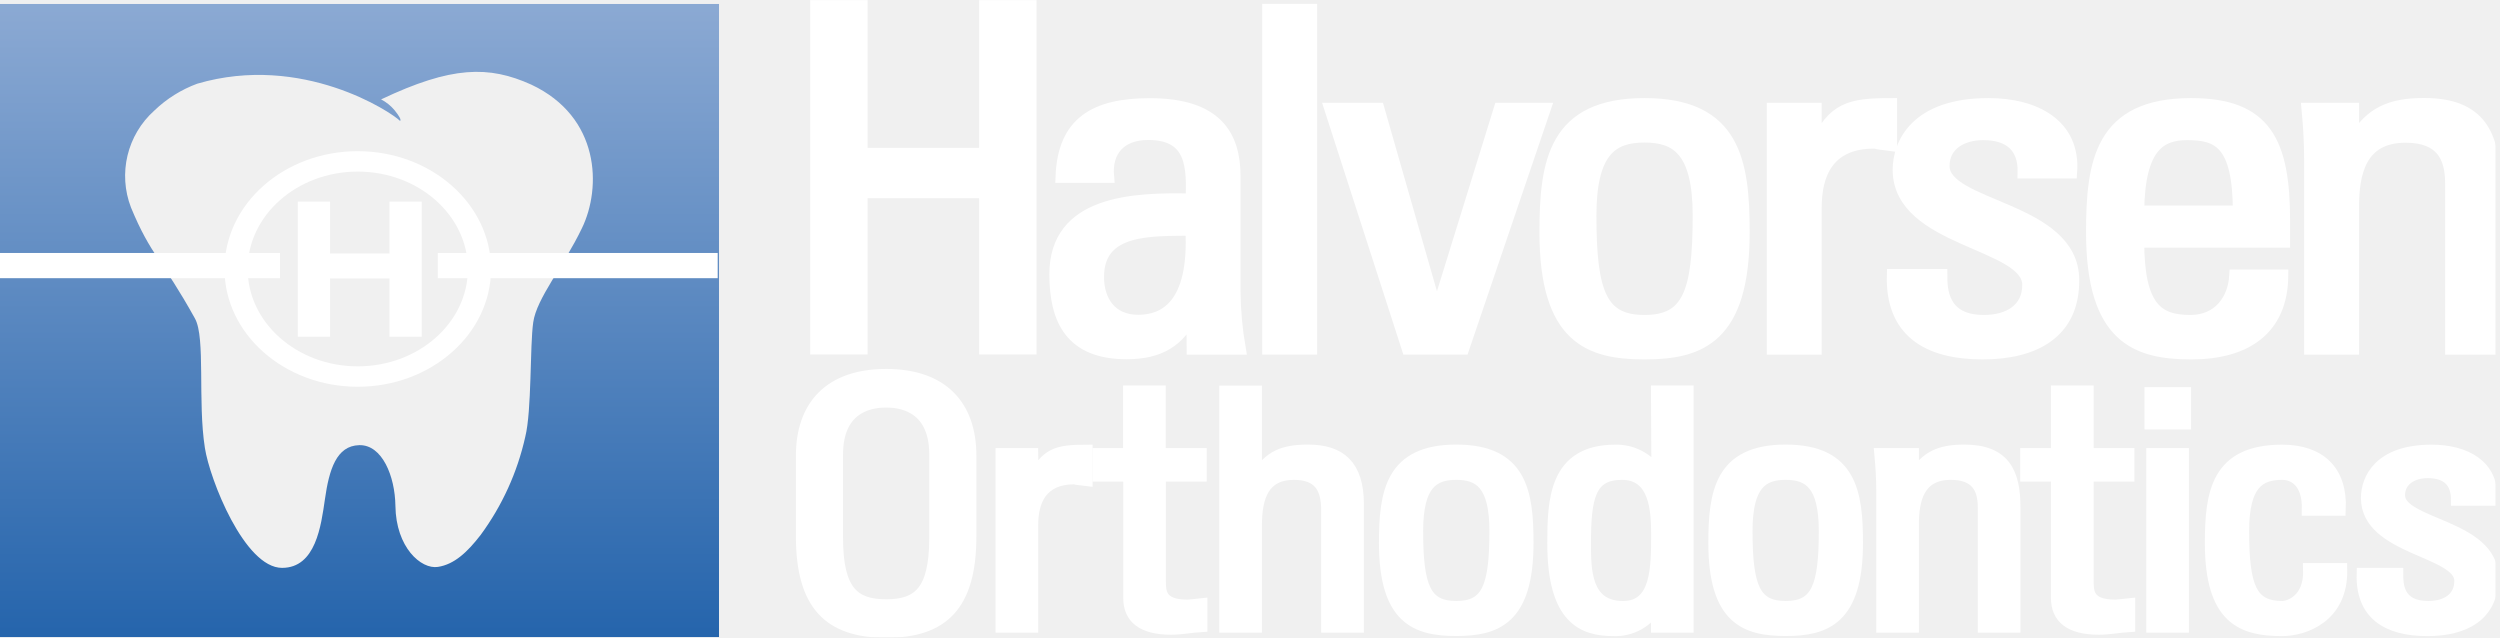
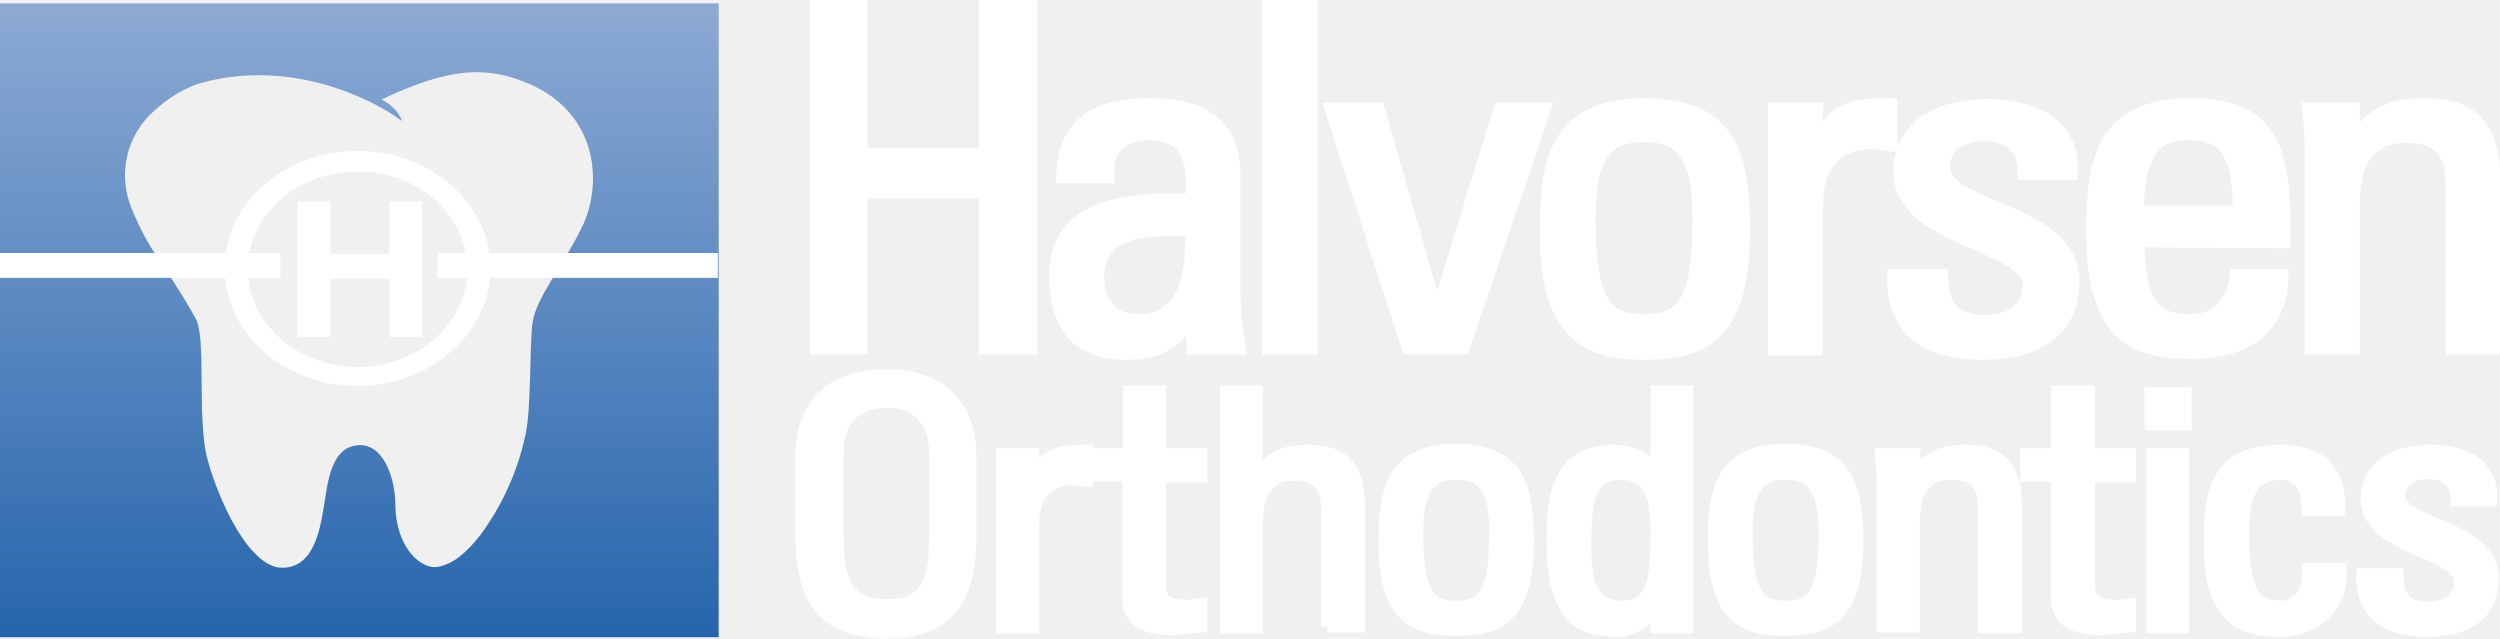
- <svg xmlns="http://www.w3.org/2000/svg" id="a2299364-5c2c-45b1-95d3-01273c0437c6" data-name="Layer 1" viewBox="0 0 291.53 74.38">
-   <defs>
-     <mask id="06f6e6a2-b774-43cf-9c7c-28553ac8106f" x="0" y="0.44" width="83.85" height="73.86" maskUnits="userSpaceOnUse">
-       <g transform="translate(0 -0.69)">
-         <g id="1cd91d1d-5b3a-4a95-84bd-c362534a59e0" data-name="mask-2">
-           <polygon id="045c3639-b008-42ed-990f-b34b9915f9fe" data-name="path-1" points="0 1.14 83.85 1.14 83.85 75 0 75 0 1.14" style="fill:#fff" />
-         </g>
-       </g>
-     </mask>
-     <linearGradient id="4abfc96e-816a-4d7f-9b98-4a4784770d82" x1="-803.79" y1="571.23" x2="-803.79" y2="570.19" gradientTransform="matrix(83.85, 0, 0, -73.86, 67436.88, 42193.01)" gradientUnits="userSpaceOnUse">
-       <stop offset="0" stop-color="#8ba9d3" />
-       <stop offset="1" stop-color="#2061aa" />
-     </linearGradient>
-     <mask id="d30e0fa6-35d9-4691-8696-8c79cc06623b" x="0" y="0.44" width="290.99" height="73.86" maskUnits="userSpaceOnUse">
-       <g transform="translate(0 -0.69)">
-         <g id="81ff1253-927a-4fb0-86bc-0d33787de3ee" data-name="mask-5">
-           <polygon id="d2c6e5c0-51b1-4116-8abf-0ce0ea17abd6" data-name="path-4" points="0 75 291 75 291 1.14 0 1.14 0 75" style="fill:#fff" />
-         </g>
-       </g>
-     </mask>
-     <mask id="5d25a08d-7f48-44b9-8f4a-a61c52bb0356" x="0" y="0" width="290.99" height="74.31" maskUnits="userSpaceOnUse">
-       <g transform="translate(0 -0.69)">
-         <g id="5efabad5-458c-4fb4-84b5-fb34a0bbfe94" data-name="mask-5">
-           <polygon id="e6bf9cac-762d-4601-91d1-ecf6d60073a6" data-name="path-4" points="0 75 291 75 291 1.14 0 1.14 0 75" style="fill:#fff" />
-         </g>
-       </g>
-     </mask>
-     <mask id="a41869b2-c48b-43f8-b60f-c0cc8933c41f" x="0" y="0.44" width="291.53" height="73.86" maskUnits="userSpaceOnUse">
-       <g transform="translate(0 -0.69)">
-         <g id="83744a10-057b-4749-b33a-fa4dc9c127d5" data-name="mask-5">
-           <polygon id="2c371df1-28a6-400f-85d0-78a06e90f2b2" data-name="path-4" points="0 75 291 75 291 1.14 0 1.14 0 75" style="fill:#fff" />
-         </g>
-       </g>
-     </mask>
-     <mask id="03bfa911-9172-4e1d-816c-2a14d62def7d" x="0" y="0.44" width="290.99" height="73.93" maskUnits="userSpaceOnUse">
-       <g transform="translate(0 -0.69)">
-         <g id="9cdedf2c-53c8-4d0a-b14d-398ecb20aa09" data-name="mask-5">
-           <polygon id="cb0540ee-cd42-4889-aefb-a6a33c27d4dd" data-name="path-4" points="0 75 291 75 291 1.14 0 1.14 0 75" style="fill:#fff" />
-         </g>
-       </g>
-     </mask>
-     <mask id="917e66f2-3bdc-447c-bdd4-ed9b38282672" x="0" y="0.44" width="291.37" height="73.86" maskUnits="userSpaceOnUse">
-       <g transform="translate(0 -0.69)">
-         <g id="434f8a66-2996-45ba-ae0b-460bf4d0006a" data-name="mask-5">
-           <polygon id="623fd643-b7b2-4f48-8023-862975836775" data-name="path-4" points="0 75 291 75 291 1.14 0 1.14 0 75" style="fill:#fff" />
-         </g>
-       </g>
-     </mask>
-   </defs>
-   <g id="dfa5003a-6fe8-416d-a87d-a026374d111e" data-name="V2">
-     <g id="12fe6619-a489-4edd-b9a5-c14c1146663b" data-name="Home">
-       <g id="a564e97c-0100-49a5-af59-6a149247a958" data-name="Group-11">
-         <g id="3107c227-4e52-47f5-904b-76593342eb4e" data-name="Group-3">
-           <g style="mask:url(#06f6e6a2-b774-43cf-9c7c-28553ac8106f)">
-             <path id="8af582f5-1d8c-4637-b10c-02a51103b398" data-name="Combined-Shape" d="M0,75V1.14H83.85V75ZM23,10.45a14.41,14.41,0,0,0-5,3.13A10.23,10.23,0,0,0,15.28,24.9c2.31,5.58,3.61,6,7.46,12.94,1.24,2.25.3,9.63,1.15,15.07.57,3.7,4.63,14,9,14,3.94,0,4.55-4.93,5-8,.49-3.45,1.33-6.24,4-6.31s4.17,3.61,4.22,7.07c.06,4.87,3,7.42,4.94,7.13s3.47-1.75,5-3.73a30.53,30.53,0,0,0,5.2-11.43c.77-3.08.53-10.54.93-13.36s3.53-6.49,5.69-11c2.29-4.74,2.1-12.95-5.91-16.72C57,8.32,52.66,8.38,44.44,12.28A5.11,5.11,0,0,1,46,13.53c.51.63.84,1.16.65,1.26h0C45.67,13.79,35.25,6.86,23,10.45Z" transform="translate(0 -0.69)" style="fill:url(#4abfc96e-816a-4d7f-9b98-4a4784770d82)" />
-           </g>
-         </g>
-         <g id="86d71201-efef-4772-b07b-39097d6fed5d" data-name="Group-57">
-           <polygon id="fd99936c-6c4f-4875-896e-1fe4ae8bf137" data-name="Fill-6" points="95.2 40.61 95.2 0.74 100.45 0.74 100.45 17.97 114.9 17.97 114.9 0.74 120.15 0.74 120.15 40.61 114.9 40.61 114.9 22.39 100.45 22.39 100.45 40.61 95.2 40.61" style="fill:#fff" />
-           <polygon id="d45524e1-e189-4a1b-ba20-d5bdc484372e" data-name="Stroke-8" points="95.2 40.61 95.2 0.74 100.45 0.74 100.45 17.97 114.9 17.97 114.9 0.74 120.15 0.74 120.15 40.61 114.9 40.61 114.9 22.39 100.45 22.39 100.45 40.61 95.2 40.61" style="fill:none;stroke:#fff;stroke-width:1.448px" />
-           <path id="ff71134b-2c8f-4dcb-8b09-2281bdbb8b04" data-name="Fill-10" d="M128,33c0,2.71,1.44,5.14,4.73,5.14,3,0,6.72-1.71,6.24-10.71C134.31,27.5,128,27.11,128,33Zm11.09,4.26H139c-1.5,3.2-3.84,4.58-7.62,4.58-6.41,0-8.27-3.81-8.27-9.17,0-8.45,9-8.83,15.89-8.67.12-3.7.18-7.73-5.1-7.73-3.29,0-5,2-4.73,5h-5.34c.24-6.24,3.84-8.39,10.25-8.39,7.8,0,9.84,3.7,9.84,8.39V34.68a40.76,40.76,0,0,0,.6,6.63h-5.4Z" transform="translate(0 -0.69)" style="fill:#fff" />
-           <path id="4ad26603-4780-4bea-b665-a6264521ee50" data-name="Stroke-12" d="M128,33c0,2.71,1.44,5.14,4.73,5.14,3,0,6.72-1.71,6.24-10.71C134.31,27.5,128,27.11,128,33Zm11.09,4.26H139c-1.5,3.2-3.84,4.58-7.62,4.58-6.41,0-8.27-3.81-8.27-9.17,0-8.45,9-8.83,15.89-8.67.12-3.7.18-7.73-5.1-7.73-3.29,0-5,2-4.73,5h-5.34c.24-6.24,3.84-8.39,10.25-8.39,7.8,0,9.84,3.7,9.84,8.39V34.68a40.76,40.76,0,0,0,.6,6.63h-5.4Z" transform="translate(0 -0.69)" style="fill:none;stroke:#fff;stroke-width:1.484px" />
-           <g style="mask:url(#d30e0fa6-35d9-4691-8696-8c79cc06623b)">
-             <polygon id="335f4b85-7cb8-4427-af74-c4ac5aa2e900" data-name="Fill-14" points="147.93 40.61 152.85 40.61 152.85 0.74 147.93 0.74 147.93 40.61" style="fill:#fff" />
-           </g>
-           <g style="mask:url(#5d25a08d-7f48-44b9-8f4a-a61c52bb0356)">
-             <polygon id="00c05bf7-dcc6-4ca5-aea0-dce35fe6de32" data-name="Stroke-16" points="147.93 40.61 152.85 40.61 152.85 0.74 147.93 0.74 147.93 40.61" style="fill:none;stroke:#fff;stroke-width:1.484px" />
-           </g>
-           <g style="mask:url(#d30e0fa6-35d9-4691-8696-8c79cc06623b)">
-             <polygon id="5c5e33e9-4f3c-4a2f-9bca-b14599ab8be0" data-name="Fill-17" points="155.19 12.73 160.71 12.73 167.48 36.36 167.6 36.36 174.92 12.73 180.08 12.73 170.6 40.61 164.19 40.61 155.19 12.73" style="fill:#fff" />
-           </g>
-           <g style="mask:url(#d30e0fa6-35d9-4691-8696-8c79cc06623b)">
-             <polygon id="491554a4-2cb4-43b7-a67d-0b5fe1ed00c2" data-name="Stroke-18" points="155.19 12.73 160.71 12.73 167.48 36.36 167.6 36.36 174.92 12.73 180.08 12.73 170.6 40.61 164.19 40.61 155.19 12.73" style="fill:none;stroke:#fff;stroke-width:1.484px" />
-           </g>
-           <g style="mask:url(#d30e0fa6-35d9-4691-8696-8c79cc06623b)">
-             <path id="acc49f3b-6839-4dd3-9c9d-78058efb28a8" data-name="Fill-19" d="M198.13,25.84c0-7.62-2.58-9.27-6.36-9.27s-6.35,1.65-6.35,9.27c0,9.06,1.25,12.32,6.35,12.32s6.36-3.26,6.36-12.32m-17.87,1.94c0-8.18,1-14.91,11.51-14.91s11.52,6.73,11.52,14.91c0,12.31-5.1,14.08-11.52,14.08s-11.51-1.77-11.51-14.08" transform="translate(0 -0.69)" style="fill:#fff" />
-           </g>
-           <g style="mask:url(#d30e0fa6-35d9-4691-8696-8c79cc06623b)">
-             <path id="c47adeab-811e-404a-b445-90d75eb062ed" data-name="Stroke-20" d="M198.13,25.84c0-7.62-2.58-9.27-6.36-9.27s-6.35,1.65-6.35,9.27c0,9.06,1.25,12.32,6.35,12.32S198.13,34.9,198.13,25.84Zm-17.87,1.94c0-8.18,1-14.91,11.51-14.91s11.52,6.73,11.52,14.91c0,12.31-5.1,14.08-11.52,14.08S180.26,40.09,180.26,27.78Z" transform="translate(0 -0.69)" style="fill:none;stroke:#fff;stroke-width:1.484px" />
-           </g>
-           <g style="mask:url(#d30e0fa6-35d9-4691-8696-8c79cc06623b)">
-             <path id="7699ac0b-ad73-445e-bb81-c4c6216b51dc" data-name="Fill-21" d="M211.69,17.62h.12c2-4.26,3.88-4.75,8.67-4.75v4.69l-1.32-.17c-.42-.05-.15-.11-.63-.11-5.46,0-6.84,3.81-6.84,7.57V41.31h-4.92V13.42h4.92Z" transform="translate(0 -0.69)" style="fill:#fff" />
-           </g>
-           <g style="mask:url(#d30e0fa6-35d9-4691-8696-8c79cc06623b)">
-             <path id="469f8b71-4bce-4422-89f8-b26f41b8f41b" data-name="Stroke-22" d="M211.69,17.62h.12c2-4.26,3.88-4.75,8.67-4.75v4.69l-1.32-.17c-.42-.05-.15-.11-.63-.11-5.46,0-6.84,3.81-6.84,7.57V41.31h-4.92V13.42h4.92Z" transform="translate(0 -0.69)" style="fill:none;stroke:#fff;stroke-width:1.484px" />
-           </g>
-           <g style="mask:url(#d30e0fa6-35d9-4691-8696-8c79cc06623b)">
-             <path id="a5abbd1c-5e3a-472b-9192-3182837d8eff" data-name="Fill-23" d="M231.2,41.86c-6.53,0-10.61-2.65-10.43-9.06h5.57c0,1.6.06,5.36,5,5.36,2.94,0,5.22-1.38,5.22-4.25,0-5-15.11-5.08-15.11-13.42,0-2.93,1.92-7.62,10.43-7.62,5.4,0,10,2.37,9.6,7.89h-5.46c.06-2.92-1.62-4.47-4.74-4.47-2.64,0-4.68,1.33-4.68,3.76,0,4.91,15.12,4.8,15.12,13.3,0,6.13-4.56,8.51-10.56,8.51" transform="translate(0 -0.69)" style="fill:#fff" />
-           </g>
-           <g style="mask:url(#d30e0fa6-35d9-4691-8696-8c79cc06623b)">
-             <path id="8f968781-c945-40c9-828b-d6123b4cbf55" data-name="Stroke-24" d="M231.2,41.86c-6.53,0-10.61-2.65-10.43-9.06h5.57c0,1.6.06,5.36,5,5.36,2.94,0,5.22-1.38,5.22-4.25,0-5-15.11-5.08-15.11-13.42,0-2.93,1.92-7.62,10.43-7.62,5.4,0,10,2.37,9.6,7.89h-5.46c.06-2.92-1.62-4.47-4.74-4.47-2.64,0-4.68,1.33-4.68,3.76,0,4.91,15.12,4.8,15.12,13.3C241.76,39.48,237.2,41.86,231.2,41.86Z" transform="translate(0 -0.69)" style="fill:none;stroke:#fff;stroke-width:1.484px" />
-           </g>
-           <g style="mask:url(#d30e0fa6-35d9-4691-8696-8c79cc06623b)">
-             <path id="8ee841c1-b515-4d34-955b-e1924b26101a" data-name="Fill-25" d="M261.12,25.4c0-8.12-2.46-9.11-6.06-9.11-3.12,0-5.7,1.38-5.76,9.11ZM249.3,28.83c0,7.78,2.28,9.33,6.12,9.33,3.36,0,5.1-2.49,5.28-5.3h5.4c-.06,6.18-4.2,9-10.56,9S244,40.09,244,27.78c0-8.18,1-14.91,11.51-14.91,8.64,0,10.8,4.36,10.8,13.58v2.38Z" transform="translate(0 -0.69)" style="fill:#fff" />
-           </g>
-           <g style="mask:url(#d30e0fa6-35d9-4691-8696-8c79cc06623b)">
-             <path id="f9ad9ed8-28dc-45ec-a319-fd477e255aba" data-name="Stroke-26" d="M261.12,25.4c0-8.12-2.46-9.11-6.06-9.11-3.12,0-5.7,1.38-5.76,9.11ZM249.3,28.83c0,7.78,2.28,9.33,6.12,9.33,3.36,0,5.1-2.49,5.28-5.3h5.4c-.06,6.18-4.2,9-10.56,9S244,40.09,244,27.78c0-8.18,1-14.91,11.51-14.91,8.64,0,10.8,4.36,10.8,13.58v2.38Z" transform="translate(0 -0.69)" style="fill:none;stroke:#fff;stroke-width:1.484px" />
-           </g>
-           <g style="mask:url(#d30e0fa6-35d9-4691-8696-8c79cc06623b)">
-             <path id="0e94870c-b2d2-486a-8d8d-fd51247c0f89" data-name="Fill-27" d="M285.87,41.31V22c0-3-1.14-5.41-5.34-5.41-5.4,0-6.18,4.41-6.18,8.22V41.31h-4.92V19.22c0-1.94-.12-3.87-.3-5.8h5.22V17h.24c1.92-3.15,4.2-4.14,8.1-4.14,6.47,0,8.09,3.59,8.09,9.11V41.31Z" transform="translate(0 -0.69)" style="fill:#fff" />
-           </g>
-           <g style="mask:url(#a41869b2-c48b-43f8-b60f-c0cc8933c41f)">
-             <path id="559def28-4960-4175-ac1e-73157f3200f7" data-name="Stroke-28" d="M285.87,41.31V22c0-3-1.14-5.41-5.34-5.41-5.4,0-6.18,4.41-6.18,8.22V41.31h-4.92V19.22c0-1.94-.12-3.87-.3-5.8h5.22V17h.24c1.92-3.15,4.2-4.14,8.1-4.14,6.47,0,8.09,3.59,8.09,9.11V41.31Z" transform="translate(0 -0.69)" style="fill:none;stroke:#fff;stroke-width:1.484px" />
-           </g>
-           <g style="mask:url(#d30e0fa6-35d9-4691-8696-8c79cc06623b)">
-             <path id="6c1f28da-9116-4860-b9d5-97fb39c9b23f" data-name="Fill-29" d="M109.08,63.41V53.7c0-6-4.49-6.2-5.74-6.2s-5.75.19-5.75,6.2v9.71c0,6.29,2,7.88,5.75,7.88s5.74-1.59,5.74-7.88m-15.55-.16V53.82c0-5.73,3.2-9.39,9.81-9.39s9.8,3.66,9.8,9.39v9.43c0,8-3.19,11.1-9.8,11.1s-9.81-3.14-9.81-11.1" transform="translate(0 -0.69)" style="fill:#fff" />
-           </g>
-           <g style="mask:url(#03bfa911-9172-4e1d-816c-2a14d62def7d)">
-             <path id="fd6b2fc4-e9fe-4ed8-a72a-c4c8b4340825" data-name="Stroke-30" d="M109.08,63.41V53.7c0-6-4.49-6.2-5.74-6.2s-5.75.19-5.75,6.2v9.71c0,6.29,2,7.88,5.75,7.88S109.08,69.7,109.08,63.41Zm-15.55-.16V53.82c0-5.73,3.2-9.39,9.81-9.39s9.8,3.66,9.8,9.39v9.43c0,8-3.19,11.1-9.8,11.1S93.53,71.21,93.53,63.25Z" transform="translate(0 -0.69)" style="fill:none;stroke:#fff;stroke-width:1.434px" />
-           </g>
-           <g style="mask:url(#d30e0fa6-35d9-4691-8696-8c79cc06623b)">
-             <path id="ac683e01-5333-400b-968b-bea5eecba9ae" data-name="Fill-31" d="M120.4,56.69h.09c1.47-3.07,2.74-3.43,6.2-3.43v3.39l-1-.12c-.31,0-.07-.08-.41-.08-3.93,0-4.93,2.74-4.93,5.45V73.75h-3.54V53.66h3.54Z" transform="translate(0 -0.69)" style="fill:#fff" />
-           </g>
-           <g style="mask:url(#d30e0fa6-35d9-4691-8696-8c79cc06623b)">
-             <path id="2b2c8e66-87ad-4f08-a087-7299768cea18" data-name="Stroke-32" d="M120.4,56.69h.09c1.47-3.07,2.74-3.43,6.2-3.43v3.39l-1-.12c-.31,0-.07-.08-.41-.08-3.93,0-4.93,2.74-4.93,5.45V73.75h-3.54V53.66h3.54Z" transform="translate(0 -0.69)" style="fill:none;stroke:#fff;stroke-width:1.434px" />
-           </g>
-           <g style="mask:url(#d30e0fa6-35d9-4691-8696-8c79cc06623b)">
-             <path id="2c818130-119a-4dc0-9279-0c572404558e" data-name="Fill-33" d="M131.68,53.66v-7.3h3.54v7.3H140v2.47h-4.76V68.42c0,1.28,0,2.91,3.24,2.91.26,0,.82-.08,1.6-.16v2.51c-1.16.07-2.33.31-3.5.31-3.37,0-4.88-1.27-4.88-3.58V56.13h-3.59V53.66Z" transform="translate(0 -0.69)" style="fill:#fff" />
-           </g>
-           <g style="mask:url(#d30e0fa6-35d9-4691-8696-8c79cc06623b)">
-             <path id="5f48a6fd-9046-4668-8e7e-2361de338e03" data-name="Stroke-34" d="M131.68,53.66v-7.3h3.54v7.3H140v2.47h-4.76V68.42c0,1.28,0,2.91,3.24,2.91.26,0,.82-.08,1.6-.16v2.51c-1.16.07-2.33.31-3.5.31-3.37,0-4.88-1.27-4.88-3.58V56.13h-3.59V53.66Z" transform="translate(0 -0.69)" style="fill:none;stroke:#fff;stroke-width:1.434px" />
-           </g>
-           <g style="mask:url(#d30e0fa6-35d9-4691-8696-8c79cc06623b)">
-             <path id="45e8044e-b29c-41e2-890e-daf970a36acb" data-name="Fill-35" d="M154.78,73.75V60.15c0-2.47-.86-4.22-3.89-4.22-3.54,0-4.45,2.63-4.45,6V73.75H142.9V46.37h3.54v9.88h.18c1.42-2.35,3.06-3,5.92-3,3.71,0,5.79,1.72,5.79,6.25V73.75Z" transform="translate(0 -0.69)" style="fill:#fff" />
-           </g>
-           <g style="mask:url(#d30e0fa6-35d9-4691-8696-8c79cc06623b)">
-             <path id="8c4853a7-272a-49d5-84c4-dbf24bbd707c" data-name="Stroke-36" d="M154.78,73.75V60.15c0-2.47-.86-4.22-3.89-4.22-3.54,0-4.45,2.63-4.45,6V73.75H142.9V46.37h3.54v9.88h.18c1.42-2.35,3.06-3,5.92-3,3.71,0,5.79,1.72,5.79,6.25V73.75Z" transform="translate(0 -0.69)" style="fill:none;stroke:#fff;stroke-width:1.434px" />
-           </g>
-           <g style="mask:url(#d30e0fa6-35d9-4691-8696-8c79cc06623b)">
-             <path id="80879fb2-d4bc-466a-83d4-97257b620a29" data-name="Fill-37" d="M174.4,62.61c0-5.49-1.86-6.68-4.58-6.68s-4.58,1.19-4.58,6.68c0,6.53.91,8.88,4.58,8.88s4.58-2.35,4.58-8.88M161.52,64c0-5.89.74-10.75,8.3-10.75s8.29,4.86,8.29,10.75c0,8.87-3.67,10.14-8.29,10.14s-8.3-1.27-8.3-10.14" transform="translate(0 -0.69)" style="fill:#fff" />
-           </g>
-           <g style="mask:url(#d30e0fa6-35d9-4691-8696-8c79cc06623b)">
-             <path id="8983c524-a7ed-4c96-914a-379fc15537db" data-name="Stroke-38" d="M174.4,62.61c0-5.49-1.86-6.68-4.58-6.68s-4.58,1.19-4.58,6.68c0,6.53.91,8.88,4.58,8.88S174.4,69.14,174.4,62.61ZM161.52,64c0-5.89.74-10.75,8.3-10.75s8.29,4.86,8.29,10.75c0,8.87-3.67,10.14-8.29,10.14S161.52,72.88,161.52,64Z" transform="translate(0 -0.69)" style="fill:none;stroke:#fff;stroke-width:1.434px" />
-           </g>
-           <g style="mask:url(#d30e0fa6-35d9-4691-8696-8c79cc06623b)">
-             <path id="1c330d6c-b1d9-464d-9f7a-7eca7f47f3f4" data-name="Fill-39" d="M189.13,55.93c-3.8,0-4.32,2.79-4.32,8.16,0,3,0,7.4,4.45,7.4,4,0,4-4.54,4-8.6C193.24,60.23,193.07,55.93,189.13,55.93Zm4.11-9.57h3.54V73.75h-3.54V71.37h-.09a5.47,5.47,0,0,1-5,2.78c-3.5,0-7-1.27-7-10.1,0-5,.17-10.79,7.21-10.79a5.67,5.67,0,0,1,4.8,2.43h.13Z" transform="translate(0 -0.69)" style="fill:#fff" />
-           </g>
-           <g style="mask:url(#d30e0fa6-35d9-4691-8696-8c79cc06623b)">
-             <path id="6454d4c0-3549-48f3-b8a8-b80ae5ce6ad7" data-name="Stroke-40" d="M189.13,55.93c-3.8,0-4.32,2.79-4.32,8.16,0,3,0,7.4,4.45,7.4,4,0,4-4.54,4-8.6C193.24,60.23,193.07,55.93,189.13,55.93Zm4.11-9.57h3.54V73.75h-3.54V71.37h-.09a5.47,5.47,0,0,1-5,2.78c-3.5,0-7-1.27-7-10.1,0-5,.17-10.79,7.21-10.79a5.67,5.67,0,0,1,4.8,2.43h.13Z" transform="translate(0 -0.69)" style="fill:none;stroke:#fff;stroke-width:1.434px" />
-           </g>
-           <g style="mask:url(#d30e0fa6-35d9-4691-8696-8c79cc06623b)">
-             <path id="669e54b2-9f99-435f-9111-35cb82565cdf" data-name="Fill-41" d="M212.81,62.61c0-5.49-1.86-6.68-4.58-6.68s-4.58,1.19-4.58,6.68c0,6.53.91,8.88,4.58,8.88s4.58-2.35,4.58-8.88M199.93,64c0-5.89.74-10.75,8.3-10.75s8.3,4.86,8.3,10.75c0,8.87-3.68,10.14-8.3,10.14s-8.3-1.27-8.3-10.14" transform="translate(0 -0.69)" style="fill:#fff" />
-           </g>
-           <g style="mask:url(#d30e0fa6-35d9-4691-8696-8c79cc06623b)">
-             <path id="0ecbbf17-62fa-4316-939f-3c4f89543293" data-name="Stroke-42" d="M212.81,62.61c0-5.49-1.86-6.68-4.58-6.68s-4.58,1.19-4.58,6.68c0,6.53.91,8.88,4.58,8.88S212.81,69.14,212.81,62.61ZM199.93,64c0-5.89.74-10.75,8.3-10.75s8.3,4.86,8.3,10.75c0,8.87-3.68,10.14-8.3,10.14S199.93,72.88,199.93,64Z" transform="translate(0 -0.69)" style="fill:none;stroke:#fff;stroke-width:1.434px" />
-           </g>
-           <g style="mask:url(#d30e0fa6-35d9-4691-8696-8c79cc06623b)">
-             <path id="5a9c0e7d-4e2c-4d51-b726-ce50c43f4db1" data-name="Fill-43" d="M231.35,73.75V59.83c0-2.15-.82-3.9-3.85-3.9-3.89,0-4.45,3.18-4.45,5.93V73.75h-3.54V57.84c0-1.39-.09-2.78-.22-4.18h3.76v2.59h.17c1.39-2.27,3-3,5.84-3,4.66,0,5.83,2.59,5.83,6.57V73.75Z" transform="translate(0 -0.69)" style="fill:#fff" />
-           </g>
-           <g style="mask:url(#d30e0fa6-35d9-4691-8696-8c79cc06623b)">
-             <path id="12318620-0774-4716-bd3c-16cb6408cc8d" data-name="Stroke-44" d="M231.35,73.75V59.83c0-2.15-.82-3.9-3.85-3.9-3.89,0-4.45,3.18-4.45,5.93V73.75h-3.54V57.84c0-1.39-.09-2.78-.22-4.18h3.76v2.59h.17c1.39-2.27,3-3,5.84-3,4.66,0,5.83,2.59,5.83,6.57V73.75Z" transform="translate(0 -0.69)" style="fill:none;stroke:#fff;stroke-width:1.434px" />
-           </g>
-           <g style="mask:url(#d30e0fa6-35d9-4691-8696-8c79cc06623b)">
-             <path id="4752c8a9-3fd4-4a8e-a79c-0a28861a0707" data-name="Fill-45" d="M239.88,53.66v-7.3h3.55v7.3h4.75v2.47h-4.75V68.42c0,1.28,0,2.91,3.24,2.91.26,0,.82-.08,1.6-.16v2.51c-1.17.07-2.34.31-3.5.31-3.37,0-4.89-1.27-4.89-3.58V56.13H236.3V53.66Z" transform="translate(0 -0.69)" style="fill:#fff" />
-           </g>
-           <g style="mask:url(#d30e0fa6-35d9-4691-8696-8c79cc06623b)">
-             <path id="cdb33d16-d1d7-4e55-8a42-15acf8ac43e6" data-name="Stroke-46" d="M239.88,53.66v-7.3h3.55v7.3h4.75v2.47h-4.75V68.42c0,1.28,0,2.91,3.24,2.91.26,0,.82-.08,1.6-.16v2.51c-1.17.07-2.34.31-3.5.31-3.37,0-4.89-1.27-4.89-3.58V56.13H236.3V53.66Z" transform="translate(0 -0.69)" style="fill:none;stroke:#fff;stroke-width:1.434px" />
-           </g>
-           <g style="mask:url(#d30e0fa6-35d9-4691-8696-8c79cc06623b)">
-             <path id="70405c84-320d-4bc9-818b-898e7ca365f6" data-name="Fill-47" d="M251,73.75h3.54V53.66H251Zm-.21-23.7h4v-3.5h-4Z" transform="translate(0 -0.69)" style="fill:#fff" />
-           </g>
-           <g style="mask:url(#d30e0fa6-35d9-4691-8696-8c79cc06623b)">
-             <path id="a3c5a820-7fbd-42b7-ae2e-90d8182e63db" data-name="Stroke-48" d="M251,73.75h3.54V53.66H251Zm-.21-23.7h4v-3.5h-4Z" transform="translate(0 -0.69)" style="fill:none;stroke:#fff;stroke-width:1.434px" />
-           </g>
-           <g style="mask:url(#d30e0fa6-35d9-4691-8696-8c79cc06623b)">
-             <path id="8b2bd8c3-1d3c-4bf3-bee9-a031d017285b" data-name="Fill-49" d="M269.14,60.11c.08-3.3-1.69-4.18-3-4.18-2.72,0-4.58,1.19-4.58,6.68,0,6.53.91,8.88,4.58,8.88.82,0,3.28-.8,3.15-4.42H273c.13,5.65-4.45,7.08-6.87,7.08-4.62,0-8.3-1.27-8.3-10.14,0-5.89.74-10.75,8.3-10.75,4.36,0,6.91,2.35,6.7,6.85Z" transform="translate(0 -0.69)" style="fill:#fff" />
-           </g>
-           <g style="mask:url(#d30e0fa6-35d9-4691-8696-8c79cc06623b)">
-             <path id="33f7f11b-4137-44fb-ac3c-6fbfc8c39d7f" data-name="Stroke-50" d="M269.14,60.11c.08-3.3-1.69-4.18-3-4.18-2.72,0-4.58,1.19-4.58,6.68,0,6.53.91,8.88,4.58,8.88.82,0,3.28-.8,3.15-4.42H273c.13,5.65-4.45,7.08-6.87,7.08-4.62,0-8.3-1.27-8.3-10.14,0-5.89.74-10.75,8.3-10.75,4.36,0,6.91,2.35,6.7,6.85Z" transform="translate(0 -0.69)" style="fill:none;stroke:#fff;stroke-width:1.434px" />
-           </g>
-           <g style="mask:url(#d30e0fa6-35d9-4691-8696-8c79cc06623b)">
-             <path id="411393d6-e63e-466c-9c6f-90ca515245e8" data-name="Fill-51" d="M283.05,74.15c-4.71,0-7.65-1.91-7.52-6.52h4c0,1.15,0,3.86,3.63,3.86,2.11,0,3.76-1,3.76-3.07,0-3.58-10.89-3.66-10.89-9.66,0-2.11,1.38-5.5,7.52-5.5,3.89,0,7.21,1.72,6.91,5.69h-3.93c0-2.1-1.17-3.22-3.42-3.22-1.9,0-3.37,1-3.37,2.71,0,3.54,10.89,3.46,10.89,9.59,0,4.41-3.28,6.12-7.6,6.12" transform="translate(0 -0.69)" style="fill:#fff" />
-           </g>
-           <g style="mask:url(#917e66f2-3bdc-447c-bdd4-ed9b38282672)">
-             <path id="971ea5eb-4975-42bd-adc5-7877f3fb4587" data-name="Stroke-52" d="M283.05,74.15c-4.71,0-7.65-1.91-7.52-6.52h4c0,1.15,0,3.86,3.63,3.86,2.11,0,3.76-1,3.76-3.07,0-3.58-10.89-3.66-10.89-9.66,0-2.11,1.38-5.5,7.52-5.5,3.89,0,7.21,1.72,6.91,5.69h-3.93c0-2.1-1.17-3.22-3.42-3.22-1.9,0-3.37,1-3.37,2.71,0,3.54,10.89,3.46,10.89,9.59C290.65,72.44,287.37,74.15,283.05,74.15Z" transform="translate(0 -0.69)" style="fill:none;stroke:#fff;stroke-width:1.434px" />
-           </g>
-           <g style="mask:url(#d30e0fa6-35d9-4691-8696-8c79cc06623b)">
-             <polygon id="19db2f7f-40ff-46af-a38d-d2b473351b78" data-name="Fill-53" points="34.73 23.51 38.49 23.51 38.49 29.56 45.42 29.56 45.42 23.51 49.18 23.51 49.18 39.27 45.42 39.27 45.42 32.47 38.49 32.47 38.49 39.27 34.73 39.27 34.73 23.51" style="fill:#fff" />
-           </g>
-           <g style="mask:url(#d30e0fa6-35d9-4691-8696-8c79cc06623b)">
-             <path id="46571e7a-c217-4a3e-9d1c-94fd80ac8510" data-name="Fill-54" d="M41.72,18.32c-8.58,0-15.54,6.15-15.54,13.74s7,13.73,15.54,13.73,15.54-6.15,15.54-13.73-7-13.74-15.54-13.74m0,2.38c7.08,0,12.84,5.1,12.84,11.36S48.8,43.41,41.72,43.41,28.88,38.32,28.88,32.06,34.64,20.7,41.72,20.7" transform="translate(0 -0.69)" style="fill:#fff" />
-           </g>
-           <g style="mask:url(#d30e0fa6-35d9-4691-8696-8c79cc06623b)">
-             <polygon id="3f361d4d-4101-4a67-a462-3d54e16ffbba" data-name="Fill-55" points="0 32.44 32.65 32.44 32.65 29.5 0 29.5 0 32.44" style="fill:#fff" />
-           </g>
-           <g style="mask:url(#d30e0fa6-35d9-4691-8696-8c79cc06623b)">
-             <polygon id="628c8b0d-b439-4442-8e18-eadcac5db77e" data-name="Fill-56" points="51.05 32.44 83.69 32.44 83.69 29.5 51.05 29.5 51.05 32.44" style="fill:#fff" />
-           </g>
-         </g>
-       </g>
-     </g>
+ <svg xmlns="http://www.w3.org/2000/svg" version="1.1" x="0px" y="0px" viewBox="0 0 291.5 74.4" style="enable-background:new 0 0 291.5 74.4;" xml:space="preserve">
+   <style type="text/css">
+ 	.logo-0{fill:url(#SVGID_1_);}
+ 	.logo-1{fill:#FFFFFF;}
+ 	.logo-text{fill:#FFFFFF;stroke:#FFFFFF;stroke-width:1.5;}
+ </style>
+   <linearGradient id="SVGID_1_" gradientUnits="userSpaceOnUse" x1="-684.199" y1="-509.392" x2="-684.199" y2="-508.353" gradientTransform="matrix(83.85 0 0 73.86 57412.031 37625)">
+     <stop offset="0" style="stop-color:#8BA9D3" />
+     <stop offset="1" style="stop-color:#2061AA" />
+   </linearGradient>
+   <g class="logo-icon">
+     <path class="logo-0" d="M0,74.3V0.4h83.8v73.9H0z M23,9.8c-1.9,0.7-3.6,1.8-5,3.1c-3.2,2.8-4.3,7.3-2.7,11.3c2.3,5.6,3.6,6,7.5,12.9   c1.2,2.2,0.3,9.6,1.1,15.1c0.6,3.7,4.6,14,9,14c3.9,0,4.5-4.9,5-8c0.5-3.5,1.3-6.2,4-6.3s4.2,3.6,4.2,7.1c0.1,4.9,3,7.4,4.9,7.1   s3.5-1.8,5-3.7c2.5-3.4,4.3-7.3,5.2-11.4c0.8-3.1,0.5-10.5,0.9-13.4s3.5-6.5,5.7-11C70.2,21.9,70,13.6,62,9.9   c-5-2.2-9.3-2.2-17.5,1.7c0.6,0.3,1.1,0.7,1.6,1.2c0.5,0.6,0.8,1.2,0.7,1.3l0,0C45.7,13.1,35.2,6.2,23,9.8z" />
+     <polygon class="logo-1" points="34.7,23.5 38.5,23.5 38.5,29.6 45.4,29.6 45.4,23.5 49.2,23.5 49.2,39.3 45.4,39.3 45.4,32.5   38.5,32.5 38.5,39.3 34.7,39.3 " />
+     <polygon class="logo-1" points="0,32.4 32.7,32.4 32.7,29.5 0,29.5 " />
+     <path class="logo-1" d="M41.7,17.6c-8.6,0-15.5,6.1-15.5,13.7s7,13.7,15.5,13.7s15.5-6.2,15.5-13.7S50.3,17.6,41.7,17.6 M41.7,20   c7.1,0,12.8,5.1,12.8,11.4s-5.8,11.4-12.8,11.4s-12.8-5.1-12.8-11.4S34.6,20,41.7,20" />
+     <polygon class="logo-1" points="51,32.4 83.7,32.4 83.7,29.5 51,29.5 " />
+   </g>
+   <g class="logo-top logo-text">
+     <polygon points="95.2,40.6 95.2,0.7 100.4,0.7 100.4,18 114.9,18 114.9,0.7 120.2,0.7 120.2,40.6 114.9,40.6   114.9,22.4 100.4,22.4 100.4,40.6 " />
+     <path d="M128,32.3c0,2.7,1.4,5.1,4.7,5.1c3,0,6.7-1.7,6.2-10.7C134.3,26.8,128,26.4,128,32.3z M139.1,36.6L139.1,36.6   c-1.6,3.2-3.9,4.6-7.7,4.6c-6.4,0-8.3-3.8-8.3-9.2c0-8.5,9-8.8,15.9-8.7c0.1-3.7,0.2-7.7-5.1-7.7c-3.3,0-5,2-4.7,5h-5.3   c0.2-6.2,3.8-8.4,10.2-8.4c7.8,0,9.8,3.7,9.8,8.4V34c0,2.2,0.2,4.4,0.6,6.6h-5.4L139.1,36.6z" />
+     <polygon points="147.9,40.6 152.9,40.6 152.9,0.7 147.9,0.7 " />
+     <polygon points="155.2,12.7 160.7,12.7 167.5,36.4 167.6,36.4 174.9,12.7 180.1,12.7 170.6,40.6 164.2,40.6 " />
+     <path d="M198.1,25.1c0-7.6-2.6-9.3-6.4-9.3s-6.4,1.6-6.4,9.3c0,9.1,1.2,12.3,6.4,12.3S198.1,34.2,198.1,25.1    M180.3,27.1c0-8.2,1-14.9,11.5-14.9s11.5,6.7,11.5,14.9c0,12.3-5.1,14.1-11.5,14.1S180.3,39.4,180.3,27.1" />
+     <path d="M211.7,16.9h0.1c2-4.3,3.9-4.7,8.7-4.7v4.7l-1.3-0.2c-0.4,0-0.1-0.1-0.6-0.1c-5.5,0-6.8,3.8-6.8,7.6v16.5h-4.9   V12.7h4.9L211.7,16.9z" />
+     <path d="M231.2,41.2c-6.5,0-10.6-2.7-10.4-9.1h5.6c0,1.6,0.1,5.4,5,5.4c2.9,0,5.2-1.4,5.2-4.2c0-5-15.1-5.1-15.1-13.4   c0-2.9,1.9-7.6,10.4-7.6c5.4,0,10,2.4,9.6,7.9H236c0.1-2.9-1.6-4.5-4.7-4.5c-2.6,0-4.7,1.3-4.7,3.8c0,4.9,15.1,4.8,15.1,13.3   C241.7,38.8,237.2,41.2,231.2,41.2" />
+     <path d="M261.1,24.7c0-8.1-2.5-9.1-6.1-9.1c-3.1,0-5.7,1.4-5.8,9.1L261.1,24.7z M249.3,28.1c0,7.8,2.3,9.3,6.1,9.3   c3.4,0,5.1-2.5,5.3-5.3h5.4c-0.1,6.2-4.2,9-10.6,9S244,39.4,244,27.1c0-8.2,1-14.9,11.5-14.9c8.6,0,10.8,4.4,10.8,13.6v2.4   L249.3,28.1z" />
+     <path d="M285.9,40.6V21.3c0-3-1.1-5.4-5.3-5.4c-5.4,0-6.2,4.4-6.2,8.2v16.5h-4.9V18.5c0-1.9-0.1-3.9-0.3-5.8h5.2v3.6   h0.2c1.9-3.1,4.2-4.1,8.1-4.1c6.5,0,8.1,3.6,8.1,9.1v19.3H285.9z" />
+   </g>
+   <g class="logo-bottom logo-text">
+     <path d="M109.1,62.7V53c0-6-4.5-6.2-5.7-6.2S97.6,47,97.6,53v9.7c0,6.3,2,7.9,5.8,7.9S109.1,69,109.1,62.7 M93.5,62.6   v-9.4c0-5.7,3.2-9.4,9.8-9.4s9.8,3.7,9.8,9.4v9.4c0,8-3.2,11.1-9.8,11.1S93.5,70.5,93.5,62.6" />
+     <path d="M120.4,56L120.4,56c1.6-3.1,2.8-3.4,6.3-3.4V56l-1-0.1c-0.3,0-0.1-0.1-0.4-0.1c-3.9,0-4.9,2.7-4.9,5.5v11.8   h-3.5V53h3.5L120.4,56z" />
+     <path d="M131.7,53v-7.3h3.5V53h4.8v2.5h-4.8v12.3c0,1.3,0,2.9,3.2,2.9c0.3,0,0.8-0.1,1.6-0.2V73   c-1.2,0.1-2.3,0.3-3.5,0.3c-3.4,0-4.9-1.3-4.9-3.6V55.4h-3.6V53H131.7z" />
+     <path d="M154.8,73.1V59.5c0-2.5-0.9-4.2-3.9-4.2c-3.5,0-4.4,2.6-4.4,6v11.8h-3.5V45.7h3.5v9.9h0.2c1.4-2.3,3.1-3,5.9-3   c3.7,0,5.8,1.7,5.8,6.2v14.2H154.8z" />
+     <path d="M174.4,61.9c0-5.5-1.9-6.7-4.6-6.7s-4.6,1.2-4.6,6.7c0,6.5,0.9,8.9,4.6,8.9S174.4,68.4,174.4,61.9 M161.5,63.3   c0-5.9,0.7-10.8,8.3-10.8s8.3,4.9,8.3,10.8c0,8.9-3.7,10.1-8.3,10.1S161.5,72.2,161.5,63.3" />
+     <path d="M189.1,55.2c-3.8,0-4.3,2.8-4.3,8.2c0,3,0,7.4,4.4,7.4c4,0,4-4.5,4-8.6C193.2,59.5,193.1,55.2,189.1,55.2z    M193.2,45.7h3.5v27.4h-3.5v-2.4h-0.1c-1,1.8-2.9,2.9-5,2.8c-3.5,0-7-1.3-7-10.1c0-5,0.2-10.8,7.2-10.8c1.9,0,3.7,0.9,4.8,2.4h0.1   L193.2,45.7z" />
+     <path d="M212.8,61.9c0-5.5-1.9-6.7-4.6-6.7s-4.6,1.2-4.6,6.7c0,6.5,0.9,8.9,4.6,8.9S212.8,68.4,212.8,61.9 M199.9,63.3   c0-5.9,0.7-10.8,8.3-10.8s8.3,4.9,8.3,10.8c0,8.9-3.7,10.1-8.3,10.1S199.9,72.2,199.9,63.3" />
+     <path d="M231.4,73.1V59.1c0-2.2-0.8-3.9-3.9-3.9c-3.9,0-4.4,3.2-4.4,5.9v11.9h-3.5V57.2c0-1.4-0.1-2.8-0.2-4.2h3.8v2.6   h0.2c1.4-2.3,3-3,5.8-3c4.7,0,5.8,2.6,5.8,6.6v13.9H231.4z" />
+     <path d="M239.9,53v-7.3h3.6V53h4.8v2.5h-4.8v12.3c0,1.3,0,2.9,3.2,2.9c0.3,0,0.8-0.1,1.6-0.2V73   c-1.2,0.1-2.3,0.3-3.5,0.3c-3.4,0-4.9-1.3-4.9-3.6V55.4h-3.6V53H239.9z" />
+     <path d="M251,73.1h3.5V53H251V73.1z M250.8,49.4h4v-3.5h-4V49.4z" />
+     <path d="M269.1,59.4c0.1-3.3-1.7-4.2-3-4.2c-2.7,0-4.6,1.2-4.6,6.7c0,6.5,0.9,8.9,4.6,8.9c0.8,0,3.3-0.8,3.1-4.4h3.7   c0.1,5.7-4.5,7.1-6.9,7.1c-4.6,0-8.3-1.3-8.3-10.1c0-5.9,0.7-10.8,8.3-10.8c4.4,0,6.9,2.3,6.7,6.8H269.1z" />
+     <path d="M283,73.5c-4.7,0-7.6-1.9-7.5-6.5h4c0,1.2,0,3.9,3.6,3.9c2.1,0,3.8-1,3.8-3.1c0-3.6-10.9-3.7-10.9-9.7   c0-2.1,1.4-5.5,7.5-5.5c3.9,0,7.2,1.7,6.9,5.7h-3.9c0-2.1-1.2-3.2-3.4-3.2c-1.9,0-3.4,1-3.4,2.7c0,3.5,10.9,3.5,10.9,9.6   C290.6,71.8,287.4,73.5,283,73.5" />
  </g>
</svg>
